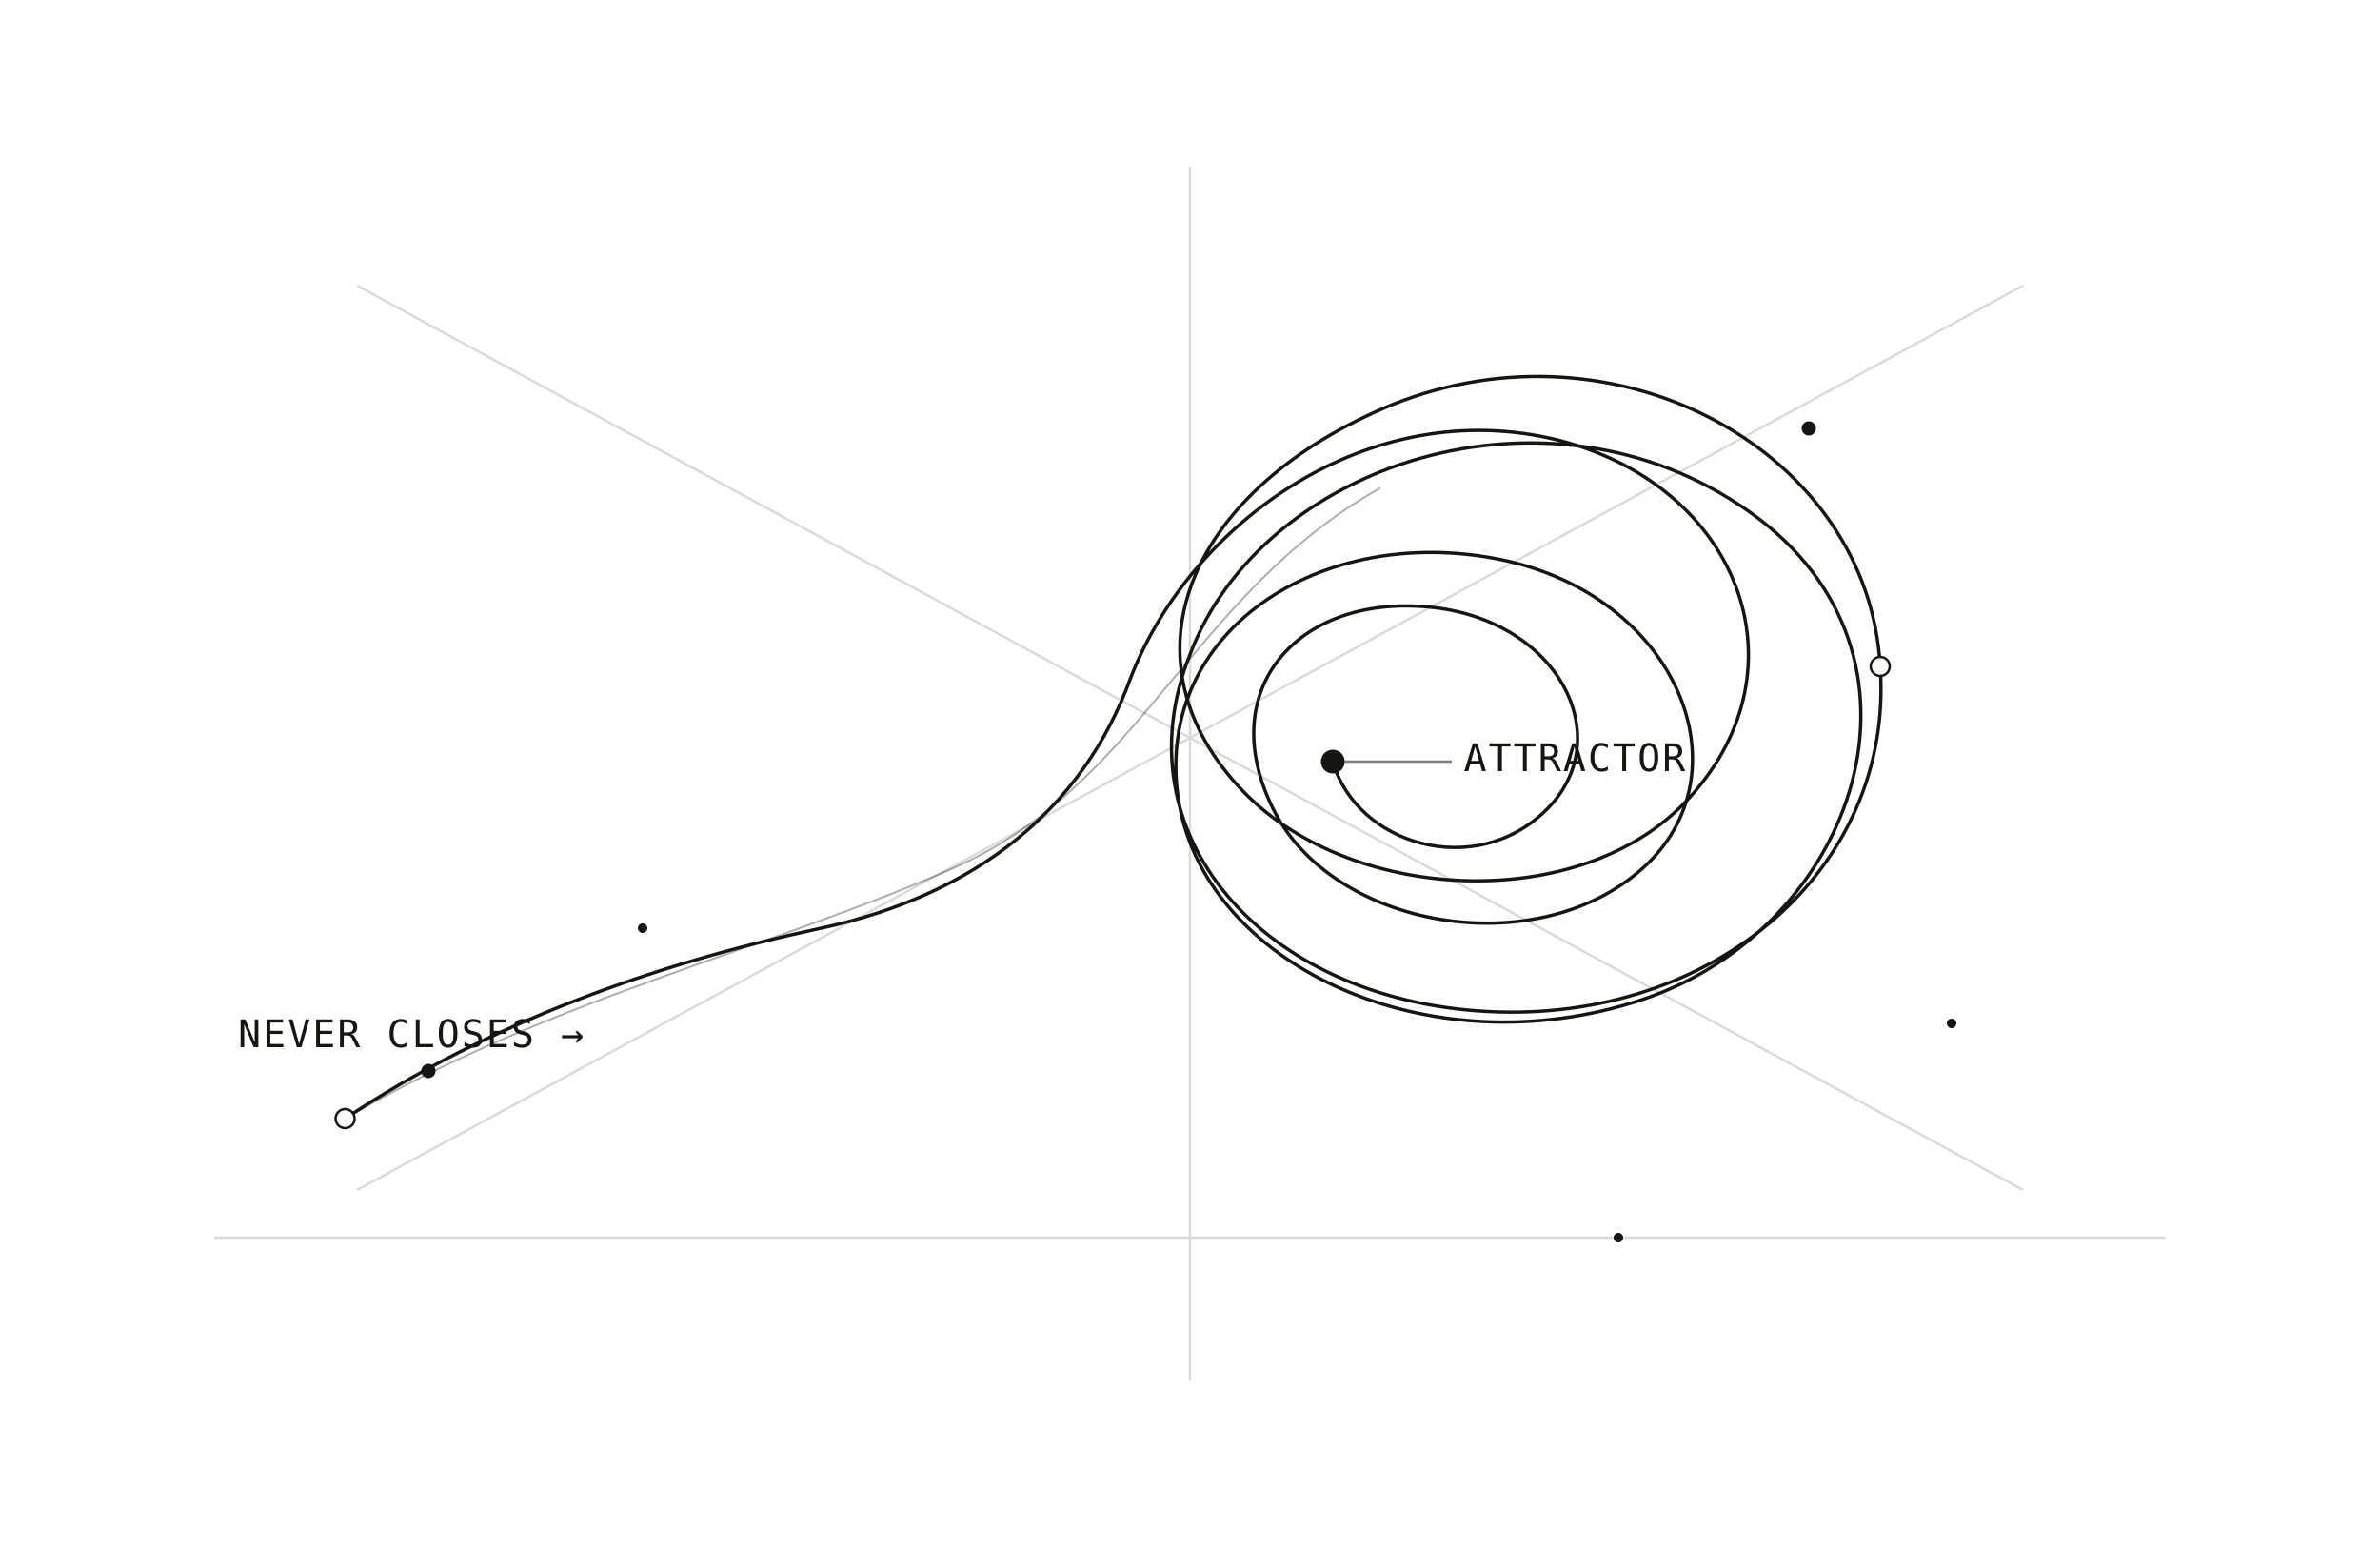
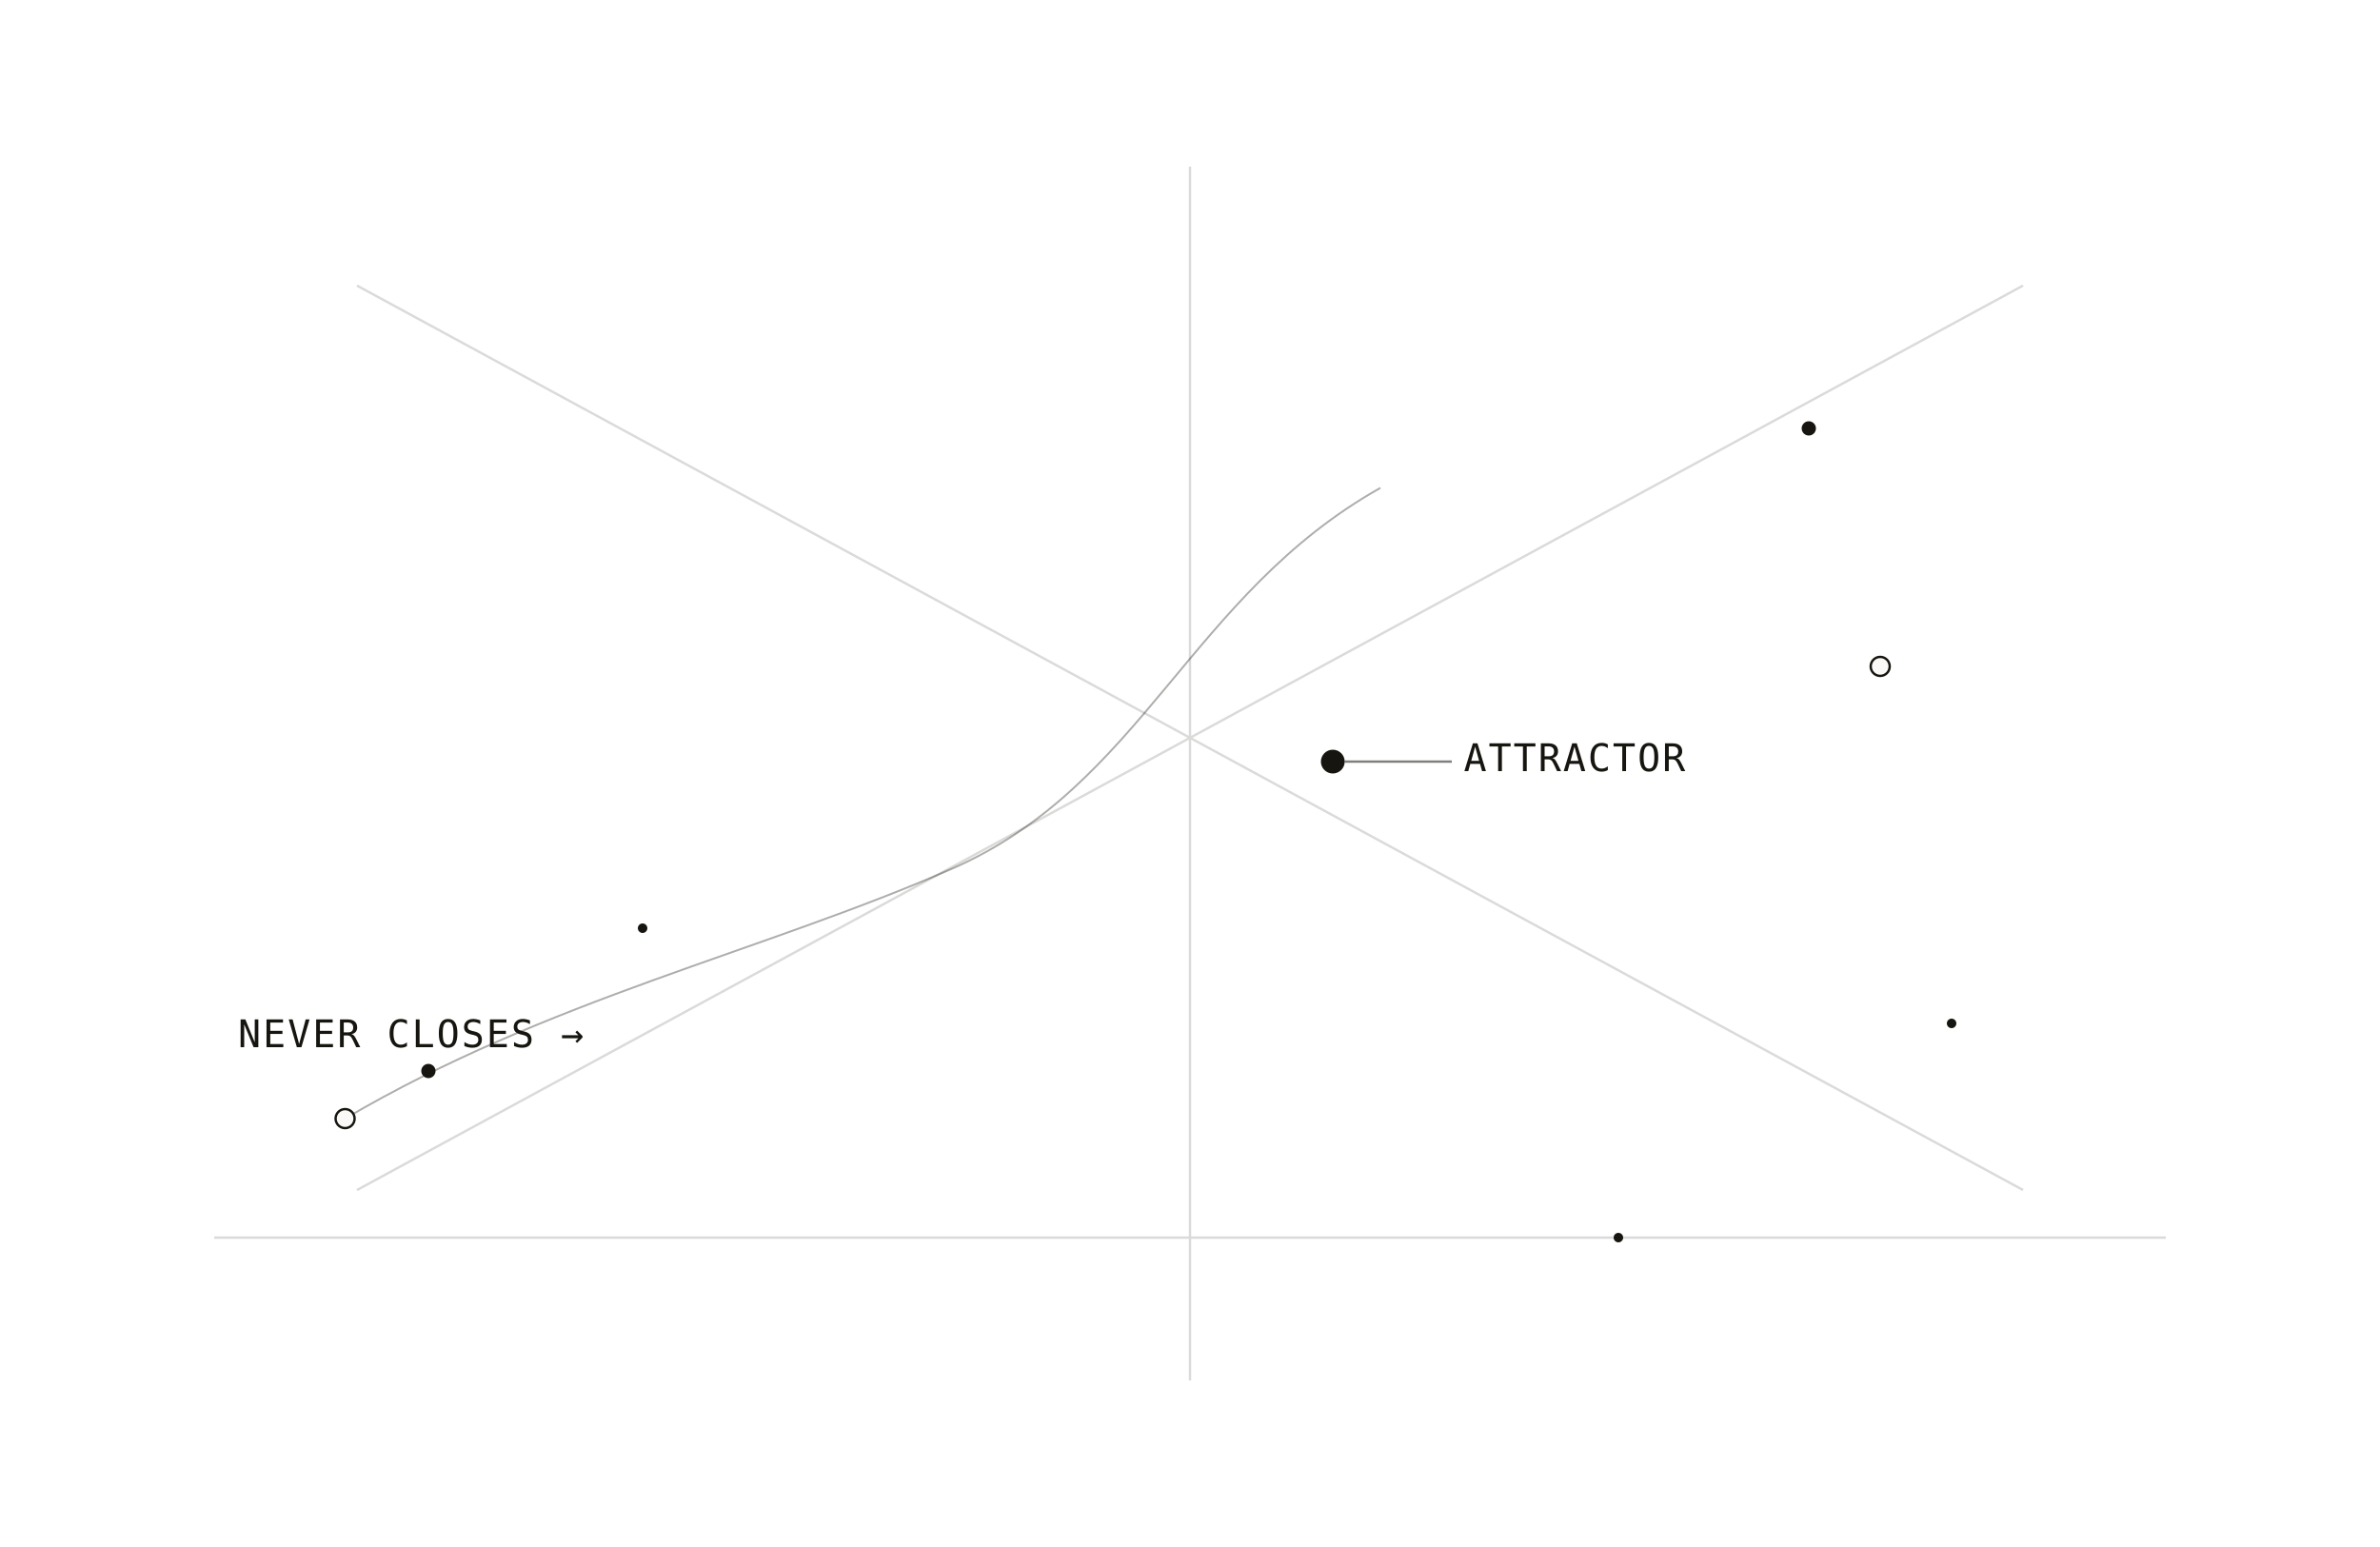
<svg xmlns="http://www.w3.org/2000/svg" viewBox="0 0 1000 650" fill="none">
  <g stroke="#17150f" opacity=".16">
    <path d="M90 520H910" />
    <path d="M500 70V580" />
    <path d="M150 500L850 120" />
    <path d="M150 120L850 500" />
  </g>
  <g fill="#17150f">
    <circle cx="180" cy="450" r="3" />
    <circle cx="270" cy="390" r="2" />
    <circle cx="760" cy="180" r="3" />
    <circle cx="820" cy="430" r="2" />
    <circle cx="680" cy="520" r="2" />
  </g>
-   <path d="M145 470        C205 430 275 405 345 390        C410 376 455 340 475 285        C500 220 575 165 655 185        C730 204 760 280 710 335        C665 385 565 380 520 330        C470 275 500 205 585 170        C680 132 785 190 790 280        C796 365 720 430 625 425        C530 420 470 350 500 275        C530 195 650 155 735 215        C820 275 780 390 690 420        C600 450 505 405 495 335        C485 265 555 220 630 235        C705 250 735 325 690 365        C645 405 560 390 535 340        C510 290 545 250 600 255        C655 260 680 310 650 340        C620 370 570 355 560 320" stroke="#17150f" stroke-width="1.4" />
+   <path d="M145 470        C205 430 275 405 345 390        C410 376 455 340 475 285        C500 220 575 165 655 185        C730 204 760 280 710 335        C665 385 565 380 520 330        C470 275 500 205 585 170        C680 132 785 190 790 280        C796 365 720 430 625 425        C530 420 470 350 500 275        C530 195 650 155 735 215        C820 275 780 390 690 420        C600 450 505 405 495 335        C485 265 555 220 630 235        C705 250 735 325 690 365        C645 405 560 390 535 340        C510 290 545 250 600 255        C655 260 680 310 650 340        C620 370 570 355 560 320" stroke="#17150f" stroke-width="1.4" stroke-dasharray="5000" stroke-dashoffset="5000">
+     <animate class="draw-anim" attributeName="stroke-dashoffset" from="5000" to="0" dur="0.7s" begin="indefinite" fill="freeze" />
+   </path>
  <path d="M145 470        C230 420 320 400 400 365        C480 330 500 250 580 205" stroke="#17150f" stroke-width=".8" opacity=".35" />
  <circle cx="560" cy="320" r="5" fill="#17150f" />
  <g stroke="#17150f" stroke-width="1">
    <circle cx="145" cy="470" r="4" fill="#faf9f7" />
    <circle cx="790" cy="280" r="4" fill="#faf9f7" />
  </g>
  <g stroke="#17150f" stroke-width="1">
    <path d="M565 320H610" opacity=".55" />
  </g>
  <g fill="#17150f" font-family="monospace" font-size="16" letter-spacing=".05em">
    <text x="615" y="324">ATTRACTOR</text>
    <text x="100" y="440">NEVER CLOSES →</text>
  </g>
</svg>
